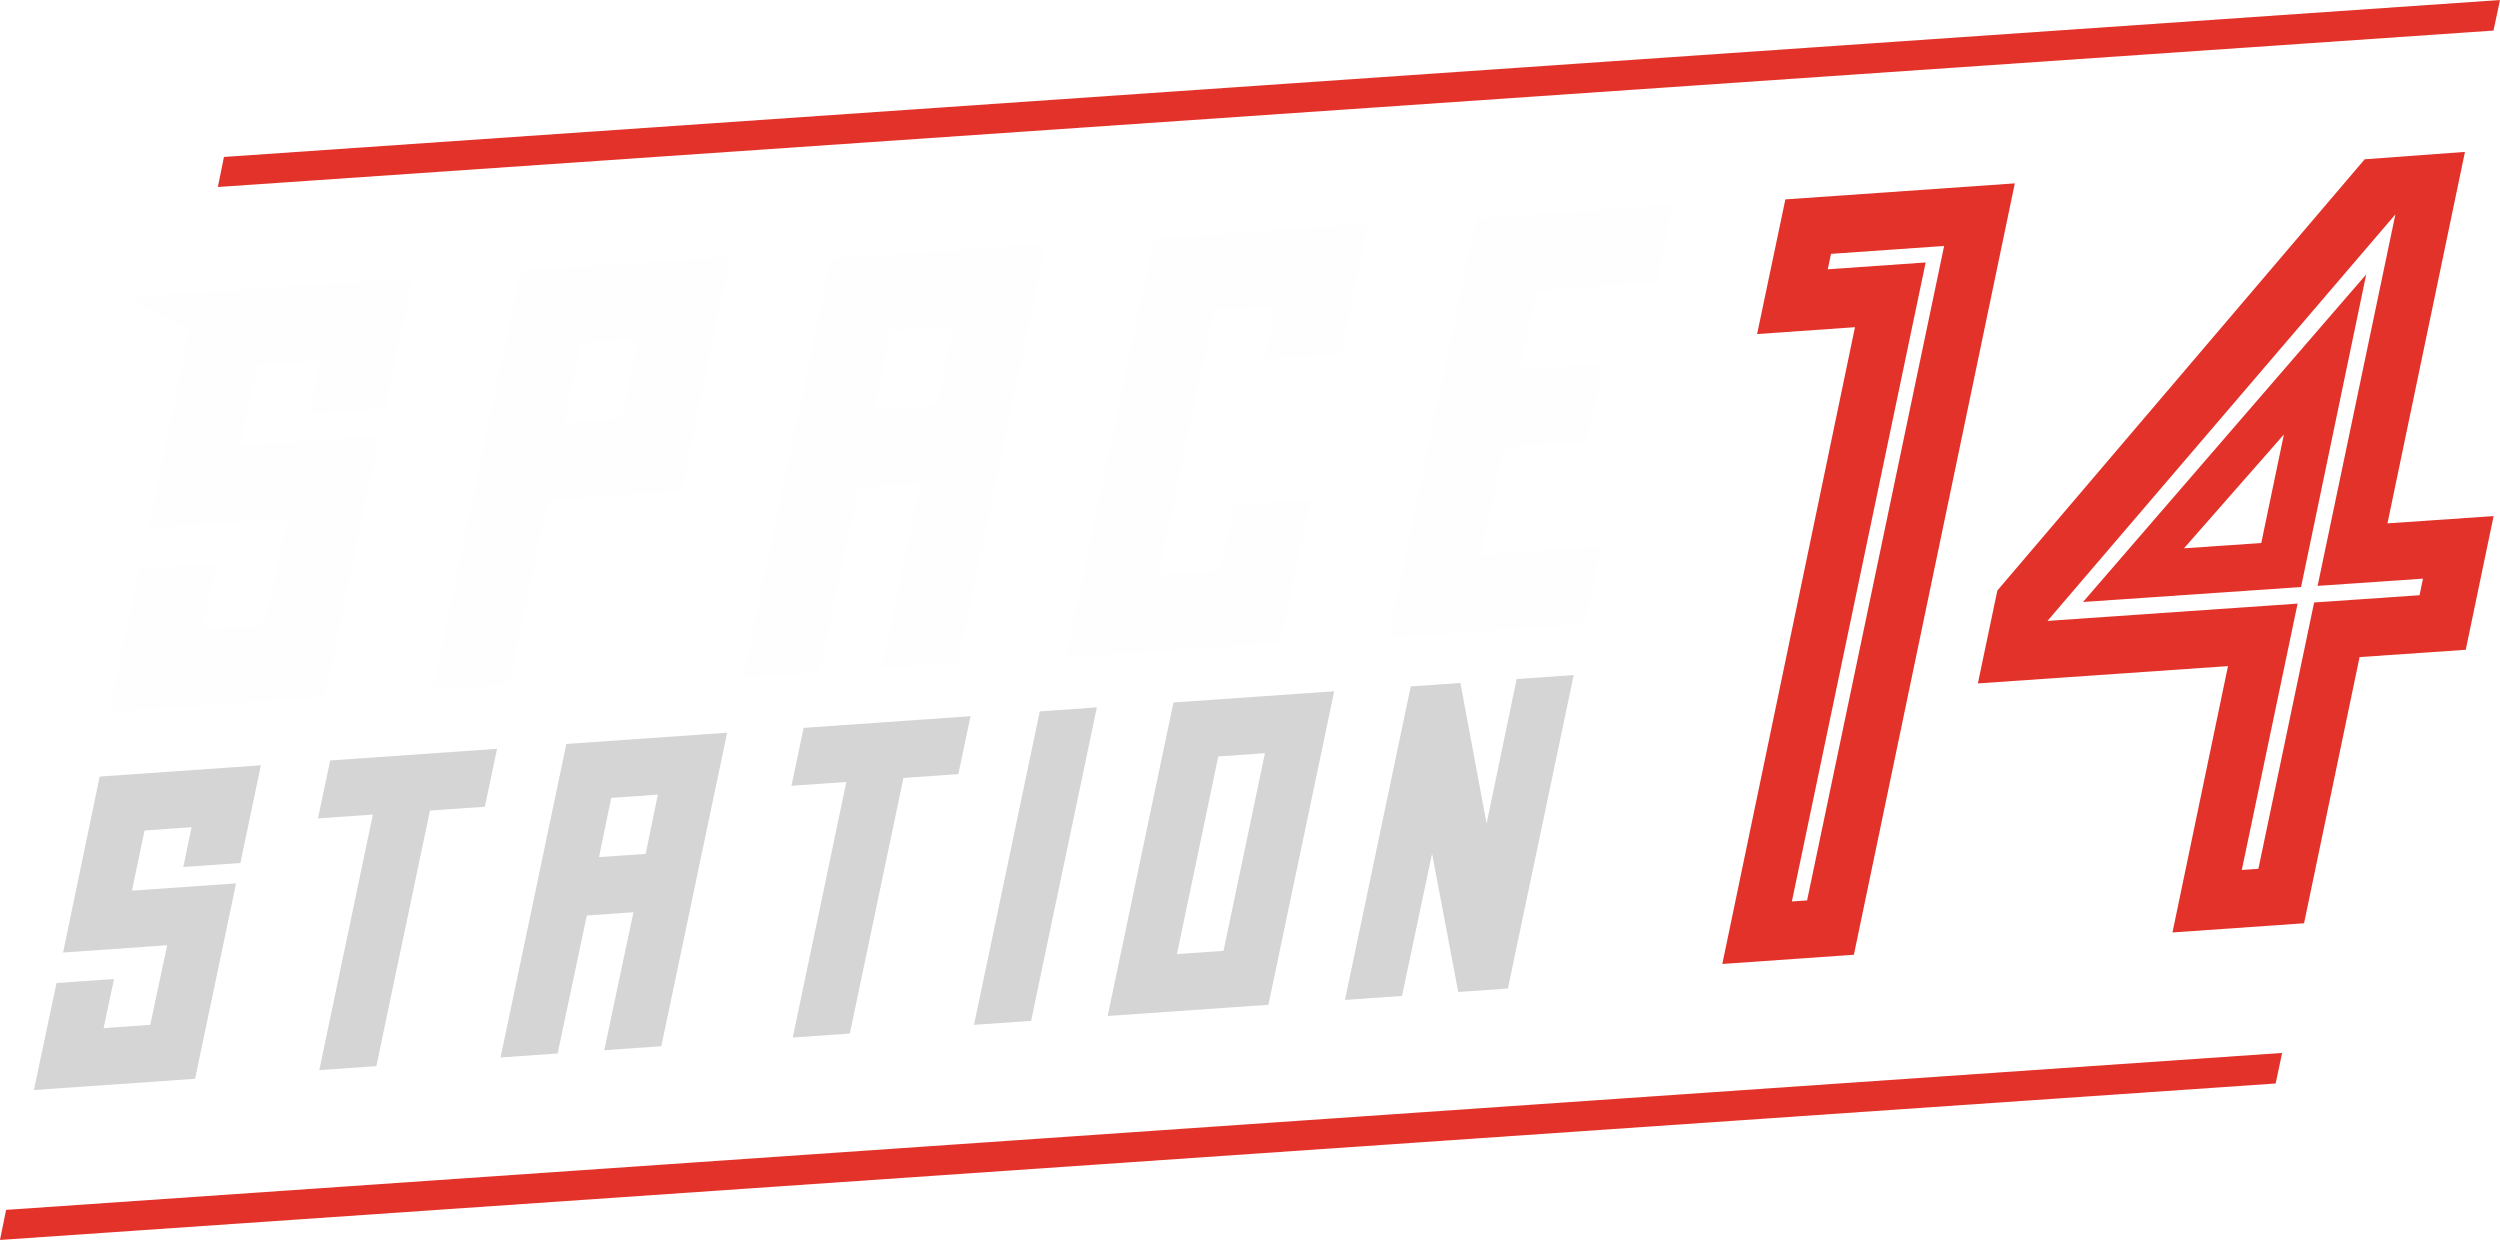
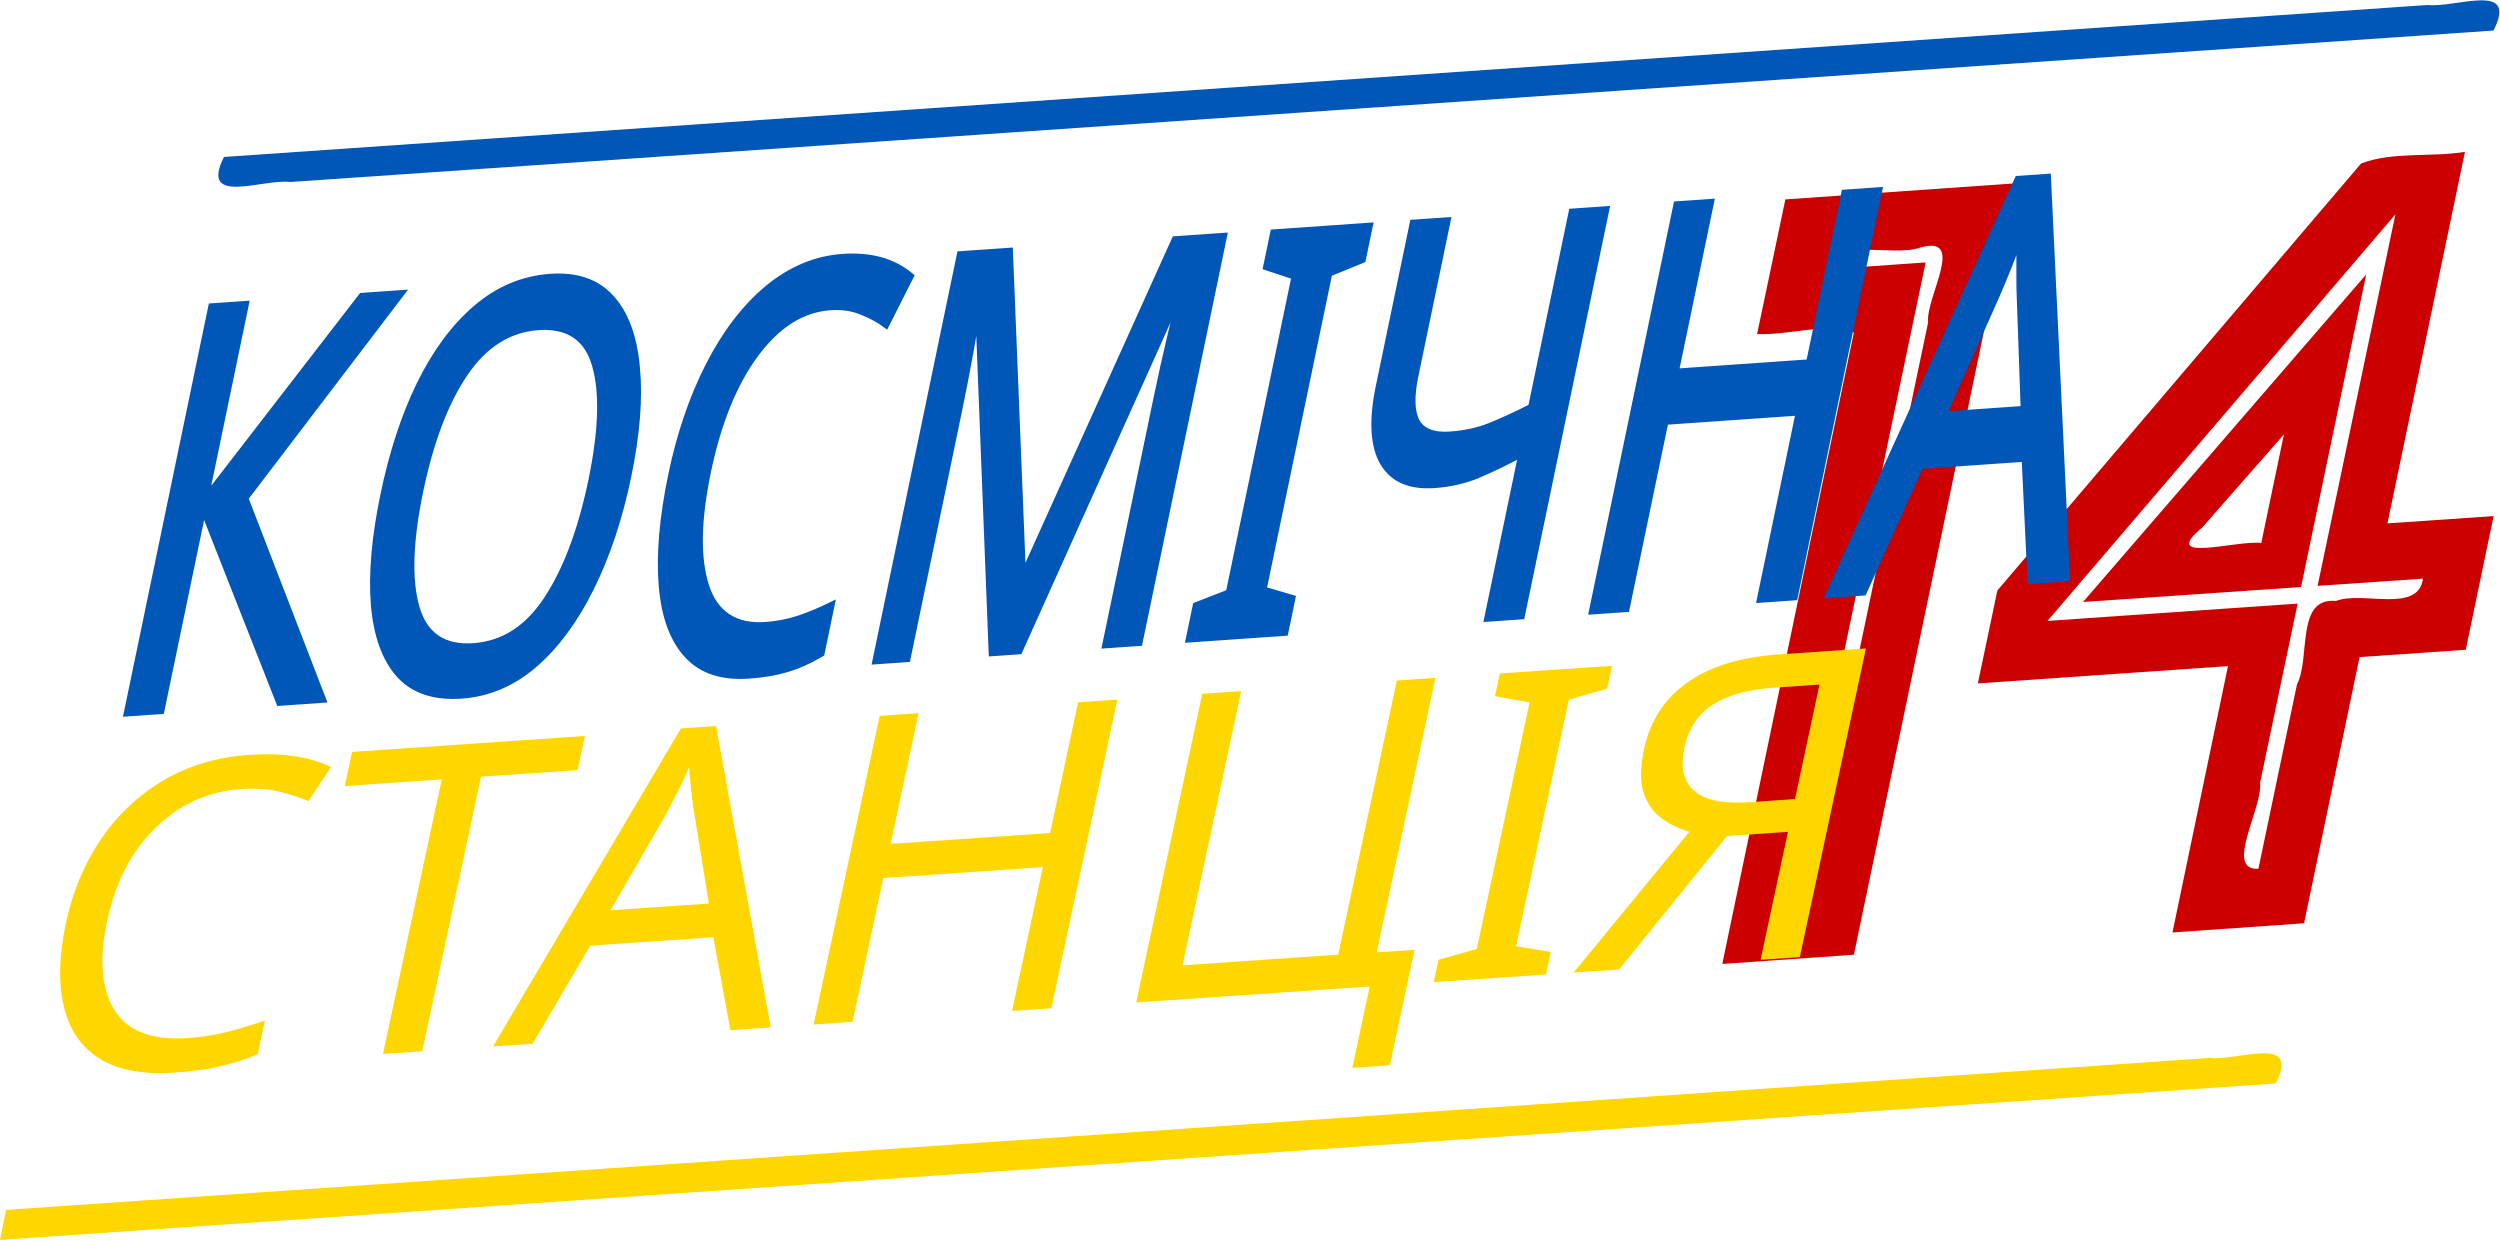
<svg xmlns="http://www.w3.org/2000/svg" width="113.674mm" height="56.38mm" viewBox="0 0 113.674 56.38" version="1.1" id="svg3223">
  <defs id="defs3217" />
-   <g id="layer1" transform="translate(-56.55604,-109.3041)">
-     <g transform="translate(-3.779915,-23.48222)" id="g2559">
-       <path id="path148" style="fill:#e23229;fill-opacity:1;fill-rule:nonzero;stroke:none;stroke-width:0.348" d="m 143.444,145.031 0.148,-0.702 5.143,-0.36 -6.231,29.758 -0.692,0.048 6.083,-29.055 z m 1.187,31.167 7.318,-35.074 -10.433,0.729 -1.285,6.122 4.45,-0.311 -6.032,28.953 z" />
-       <path id="path152" style="fill:#e23229;fill-opacity:1;fill-rule:nonzero;stroke:none;stroke-width:0.348" d="m 169.254,142.534 -3.537,16.892 4.791,-0.329 -0.157,0.754 -4.792,0.329 -2.535,12.111 -0.754,0.052 2.537,-12.111 -11.373,0.787 z m -18.985,21.327 11.373,-0.787 -2.525,12.111 5.983,-0.418 2.525,-12.104 4.827,-0.331 1.267,-6.079 -4.826,0.331 3.524,-16.891 -4.56,0.336 -16.702,19.608 z" />
-       <path id="path156" style="fill:#fefefe;fill-opacity:1;fill-rule:nonzero;stroke:none;stroke-width:0.348" d="m 88.592,151.832 -2.595,0.181 0.742,-3.627 2.595,-0.182 z m -4.582,-6.724 -3.999,19.056 3.469,-0.242 1.774,-8.388 6.064,-0.423 2.225,-10.67 z" />
-       <path id="path160" style="fill:#fefefe;fill-opacity:1;fill-rule:nonzero;stroke:none;stroke-width:0.348" d="m 100.85,147.822 2.834,-0.198 -0.742,3.6 -2.834,0.198 z m -6.727,15.777 3.469,-0.242 1.774,-8.387 2.834,-0.198 -1.775,8.387 3.469,-0.243 3.999,-19.056 -9.772,0.683 z" />
-       <path id="path164" style="fill:#fefefe;fill-opacity:1;fill-rule:nonzero;stroke:none;stroke-width:0.348" d="m 108.805,162.688 9.746,-0.681 1.377,-6.505 -3.469,0.243 -0.635,2.983 -2.807,0.197 2.515,-12.014 2.807,-0.198 -0.502,2.42 3.469,-0.243 1.245,-5.94 -9.746,0.681 z" />
-       <path id="path168" style="fill:#fefefe;fill-opacity:1;fill-rule:nonzero;stroke:none;stroke-width:0.348" d="m 135.668,145.618 0.741,-3.521 -8.951,0.626 -3.998,19.056 8.951,-0.626 0.741,-3.521 -5.482,0.383 1.033,-4.892 3.787,-0.265 0.742,-3.521 -3.787,0.265 0.741,-3.601 z" />
-       <path id="path172" style="fill:#d5d5d5;fill-opacity:1;fill-rule:nonzero;stroke:none;stroke-width:0.348" d="m 71.07,172.953 -4.735,0.331 0.574,-2.735 2.139,-0.15 -0.376,1.809 2.595,-0.181 0.931,-4.443 -7.33,0.512 -1.664,8.001 4.735,-0.331 -0.773,3.62 -2.12,0.148 0.476,-2.232 -2.615,0.182 -1.03,4.866 7.33,-0.512 z" />
-       <path id="path176" style="fill:#d5d5d5;fill-opacity:1;fill-rule:nonzero;stroke:none;stroke-width:0.348" d="m 74.795,169.998 2.496,-0.174 -2.437,11.621 2.595,-0.182 2.437,-11.621 2.496,-0.174 0.555,-2.634 -7.588,0.531 z" />
-       <path id="path180" style="fill:#d5d5d5;fill-opacity:1;fill-rule:nonzero;stroke:none;stroke-width:0.348" d="m 87.573,171.759 0.555,-2.693 2.12,-0.148 -0.555,2.694 z m 2.833,8.598 2.992,-14.255 -7.31,0.512 -2.992,14.255 2.595,-0.182 1.327,-6.274 2.12,-0.148 -1.327,6.274 z" />
-       <path id="path184" style="fill:#d5d5d5;fill-opacity:1;fill-rule:nonzero;stroke:none;stroke-width:0.348" d="m 98.978,179.781 2.437,-11.621 2.496,-0.175 0.555,-2.634 -7.588,0.531 -0.555,2.634 2.496,-0.174 -2.437,11.621 z" />
-       <path id="path188" style="fill:#d5d5d5;fill-opacity:1;fill-rule:nonzero;stroke:none;stroke-width:0.348" d="m 104.624,179.386 2.595,-0.181 2.991,-14.255 -2.595,0.182 z" />
-       <path id="path192" style="fill:#d5d5d5;fill-opacity:1;fill-rule:nonzero;stroke:none;stroke-width:0.348" d="m 115.732,167.181 2.12,-0.148 -1.882,8.987 -2.119,0.148 z m -5.032,11.802 7.31,-0.51 2.992,-14.255 -7.31,0.51 z" />
-       <path id="path196" style="fill:#d5d5d5;fill-opacity:1;fill-rule:nonzero;stroke:none;stroke-width:0.348" d="m 124.085,178.071 1.367,-6.475 1.189,6.296 2.259,-0.158 2.992,-14.255 -2.595,0.182 -1.367,6.574 -1.189,-6.395 -2.259,0.158 -2.991,14.255 z" />
-       <path id="path200" style="fill:#fefefe;fill-opacity:1;fill-rule:nonzero;stroke:none;stroke-width:0.348" d="m 66.678,158.658 -1.377,6.505 9.798,-0.685 2.489,-11.88 -6.329,0.442 0.768,-3.655 2.86,-0.2 -0.503,2.419 3.469,-0.243 1.245,-5.94 -4.328,0.303 -8.729,0.57 2.91,1.489 -1.876,9.019 6.329,-0.442 -1.032,4.84 -2.834,0.197 0.635,-2.984 z" />
-       <path id="path204" style="fill:#e23229;fill-opacity:1;fill-rule:nonzero;stroke:none;stroke-width:0.348" d="m 70.519,139.923 -0.277,1.366 103.473,-7.113 0.294,-1.389 z" />
-       <path id="path208" style="fill:#e23229;fill-opacity:1;fill-rule:nonzero;stroke:none;stroke-width:0.348" d="m 60.336,189.166 103.473,-7.114 0.294,-1.389 -103.49,7.136 z" />
-       <path id="path1772" d="m 167.927,145.263 -12.877,14.895 9.914,-0.68 z m -3.743,7.278 -1.029,4.936 -3.515,0.241 z" style="fill:#e23229;fill-opacity:1;stroke:none;stroke-width:0.263px;stroke-linecap:butt;stroke-linejoin:miter;stroke-opacity:1" />
+   <g id="layer1" transform="translate(-56.55604,-109.3041)" style="display:inline">
+     <g transform="translate(-3.779915,-23.48222)" id="g2559" style="display:inline">
+       <path id="path148" style="fill:#cc0000;fill-opacity:1;fill-rule:nonzero;stroke:none;stroke-width:0.348" d="m 143.444,145.031 c 0.387,-1.491 2.9,-0.541 4.199,-0.986 2.128,-0.616 0.24,2.269 0.364,3.401 -1.834,8.76 -3.668,17.52 -5.503,26.28 -1.458,0.003 0.254,-2.757 0.14,-3.926 1.75,-8.36 3.5,-16.72 5.251,-25.081 -1.484,0.104 -2.967,0.207 -4.451,0.311 z m 1.187,31.167 c 2.439,-11.691 4.879,-23.383 7.318,-35.074 -3.478,0.243 -6.955,0.486 -10.433,0.729 -0.428,2.041 -0.857,4.082 -1.285,6.122 1.356,0.075 3.555,-0.585 4.398,-0.063 -1.994,9.568 -3.987,19.136 -5.981,28.704 1.994,-0.14 3.988,-0.279 5.982,-0.419 z" />
+       <path id="path152" style="fill:#cc0000;fill-opacity:1;fill-rule:nonzero;stroke:none;stroke-width:0.348" d="m 169.254,142.534 c -1.179,5.631 -2.358,11.262 -3.537,16.892 1.597,-0.11 3.194,-0.219 4.791,-0.329 -0.214,1.605 -2.752,0.543 -3.954,1.015 -1.848,-0.178 -1.146,2.572 -1.775,3.794 -0.585,2.795 -1.17,5.59 -1.755,8.385 -1.566,0.079 0.194,-2.738 0.079,-3.922 0.568,-2.712 1.136,-5.425 1.705,-8.137 -3.791,0.262 -7.582,0.525 -11.373,0.787 5.273,-6.162 10.547,-12.324 15.82,-18.485 z m -18.985,21.327 c 3.791,-0.262 7.582,-0.525 11.373,-0.787 -0.842,4.037 -1.683,8.074 -2.525,12.111 1.994,-0.139 3.989,-0.279 5.983,-0.418 0.842,-4.035 1.683,-8.069 2.525,-12.104 1.609,-0.11 3.218,-0.221 4.827,-0.331 0.422,-2.026 0.845,-4.053 1.267,-6.079 -1.609,0.11 -3.217,0.221 -4.826,0.331 1.175,-5.63 2.349,-11.261 3.524,-16.891 -1.539,0.248 -3.336,-0.015 -4.725,0.529 -5.512,6.472 -11.025,12.943 -16.537,19.415 -0.296,1.408 -0.591,2.816 -0.887,4.224 z" />
+       <path id="path204" style="fill:#0057b8;fill-opacity:1;fill-rule:nonzero;stroke:none;stroke-width:0.348" d="m 70.519,139.923 c -1.124,2.245 1.754,0.983 3.014,1.139 33.394,-2.296 66.788,-4.591 100.182,-6.887 1.151,-2.255 -1.716,-1.019 -2.997,-1.162 -33.4,2.303 -66.799,4.606 -100.199,6.91 z" />
+       <path id="path208" style="fill:#ffd700;fill-opacity:1;fill-rule:nonzero;stroke:none;stroke-width:0.348" d="m 60.336,189.166 c 34.491,-2.371 68.982,-4.742 103.473,-7.114 1.151,-2.255 -1.716,-1.019 -2.997,-1.162 -33.4,2.303 -66.799,4.606 -100.199,6.91 -0.093,0.455 -0.185,0.911 -0.278,1.366 z" />
+       <path id="path1772" d="m 167.927,145.263 c -4.292,4.965 -8.585,9.93 -12.877,14.895 3.305,-0.227 6.609,-0.453 9.914,-0.68 0.988,-4.738 1.975,-9.477 2.963,-14.215 z m -3.743,7.278 c -0.343,1.645 -0.686,3.291 -1.029,4.936 -1.075,-0.147 -4.694,0.964 -2.678,-0.712 1.236,-1.408 2.472,-2.816 3.707,-4.224 z" style="fill:#cc0000;fill-opacity:1;stroke:none;stroke-width:0.263px;stroke-linecap:butt;stroke-linejoin:miter;stroke-opacity:1" />
    </g>
  </g>
+   <g id="layer2" style="display:inline">
+     <text xml:space="preserve" style="font-style:normal;font-variant:normal;font-weight:normal;font-stretch:normal;font-size:20.548px;font-family:'Grizzly Bear 11 Shadow Fill';-inkscape-font-specification:'Grizzly Bear 11 Shadow Fill, Normal';font-variant-ligatures:normal;font-variant-caps:normal;font-variant-numeric:normal;font-variant-east-asian:normal;text-align:start;writing-mode:lr-tb;direction:ltr;text-anchor:start;fill:#0057b8;fill-opacity:1;stroke:#0057b8;stroke-width:0.433;stroke-dasharray:none;stroke-opacity:1" x="13.597" y="26.684" id="text2" transform="matrix(0.8156788,-0.05678388,-0.2585557,1.243972,0,0)">
+       <tspan id="tspan2" style="font-style:normal;font-variant:normal;font-weight:normal;font-stretch:normal;font-size:20.548px;font-family:'Grizzly Bear 11 Shadow Fill';-inkscape-font-specification:'Grizzly Bear 11 Shadow Fill, Normal';font-variant-ligatures:normal;font-variant-caps:normal;font-variant-numeric:normal;font-variant-east-asian:normal;fill:#0057b8;fill-opacity:1;stroke:#0057b8;stroke-width:0.433;stroke-dasharray:none;stroke-opacity:1" x="13.597" y="26.684">КOCMIЧHA</tspan>
+     </text>
+     <text xml:space="preserve" style="font-style:normal;font-variant:normal;font-weight:normal;font-stretch:normal;font-size:19.573px;font-family:'Grizzly Bear 11 Shadow Fill';-inkscape-font-specification:'Grizzly Bear 11 Shadow Fill, Normal';font-variant-ligatures:normal;font-variant-caps:normal;font-variant-numeric:normal;font-variant-east-asian:normal;text-align:start;writing-mode:lr-tb;direction:ltr;text-anchor:start;fill:#ffd700;fill-opacity:1;stroke:#000000;stroke-width:0.386;stroke-opacity:0" x="10.834" y="49.663" id="text4" transform="matrix(1.011246,-0.06910429,-0.2147913,1.003557,0,0)">
+       <tspan id="tspan3" style="font-style:normal;font-variant:normal;font-weight:normal;font-stretch:normal;font-size:19.573px;font-family:'Grizzly Bear 11 Shadow Fill';-inkscape-font-specification:'Grizzly Bear 11 Shadow Fill, Normal';font-variant-ligatures:normal;font-variant-caps:normal;font-variant-numeric:normal;font-variant-east-asian:normal;fill:#ffd700;fill-opacity:1;stroke:#000000;stroke-width:0.386;stroke-opacity:0" x="10.834" y="49.663">CTAHЦIЯ</tspan>
+     </text>
+   </g>
+   <g id="g1" style="display:inline">
+     <path style="display:none;fill:none;fill-rule:evenodd;stroke:#000000;stroke-width:0.25;stroke-linecap:butt;stroke-linejoin:miter;stroke-dasharray:none;stroke-opacity:1" d="M 0.021,56.215 10.17,7.163" id="path1" />
+     <path style="display:none;fill:none;fill-rule:evenodd;stroke:#000000;stroke-width:0.25;stroke-linecap:butt;stroke-linejoin:miter;stroke-dasharray:none;stroke-opacity:1" d="M 70.203,51.394 80.353,2.342" id="path1-2" />
+     <path style="display:none;fill:none;fill-rule:evenodd;stroke:#000000;stroke-width:0.25;stroke-linecap:butt;stroke-linejoin:miter;stroke-dasharray:none;stroke-opacity:1" d="M 105.081,42.087 -2.751,49.554" id="path3" />
+     <path style="display:none;fill:none;fill-rule:evenodd;stroke:#000000;stroke-width:0.25;stroke-linecap:butt;stroke-linejoin:miter;stroke-dasharray:none;stroke-opacity:1" d="M 112.164,6.767 4.333,14.233" id="path3-9" />
+     <path id="path148-5" style="display:none;fill:#e23229;fill-opacity:1;fill-rule:nonzero;stroke:none;stroke-width:0.348" d="m 83.109,12.244 0.148,-0.702 5.143,-0.36 -6.231,29.758 -0.692,0.048 6.083,-29.055 z m 1.187,31.167 7.318,-35.074 -10.433,0.729 -1.285,6.122 4.45,-0.311 -6.032,28.953 z" />
+     <path id="path152-1" style="display:none;fill:#e23229;fill-opacity:1;fill-rule:nonzero;stroke:none;stroke-width:0.348" d="m 108.919,9.747 -3.537,16.893 4.791,-0.329 -0.157,0.754 -4.792,0.329 -2.535,12.111 -0.754,0.052 2.537,-12.111 -11.373,0.787 z m -18.985,21.327 11.373,-0.787 -2.525,12.111 5.983,-0.418 2.525,-12.104 4.827,-0.331 1.267,-6.079 -4.826,0.331 3.524,-16.891 -4.56,0.336 -16.702,19.608 z" />
+     <path id="path156" style="display:none;fill:#fefefe;fill-opacity:1;fill-rule:nonzero;stroke:none;stroke-width:0.348" d="m 28.257,19.045 -2.595,0.181 0.742,-3.627 2.595,-0.182 z m -4.582,-6.724 -3.999,19.056 3.469,-0.242 1.774,-8.388 6.064,-0.423 2.225,-10.67 z" />
+     <path id="path160" style="display:none;fill:#fefefe;fill-opacity:1;fill-rule:nonzero;stroke:none;stroke-width:0.348" d="m 40.516,15.035 2.834,-0.198 -0.742,3.6 -2.834,0.198 z m -6.727,15.777 3.469,-0.242 1.774,-8.387 2.834,-0.198 -1.775,8.387 3.469,-0.243 3.999,-19.056 -9.772,0.683 z" />
+     <path id="path164" style="display:none;fill:#fefefe;fill-opacity:1;fill-rule:nonzero;stroke:none;stroke-width:0.348" d="m 48.47,29.901 9.746,-0.681 1.377,-6.505 -3.469,0.243 -0.635,2.983 -2.807,0.197 2.515,-12.014 2.807,-0.198 -0.502,2.42 3.469,-0.243 1.245,-5.94 -9.746,0.681 z" />
+     <path id="path168" style="display:none;fill:#fefefe;fill-opacity:1;fill-rule:nonzero;stroke:none;stroke-width:0.348" d="m 75.333,12.831 0.741,-3.521 -8.951,0.626 -3.998,19.056 8.951,-0.626 0.741,-3.521 -5.482,0.383 1.033,-4.892 3.787,-0.265 0.742,-3.521 -3.787,0.265 0.741,-3.601 z" />
+     <path id="path172" style="display:none;fill:#d5d5d5;fill-opacity:1;fill-rule:nonzero;stroke:none;stroke-width:0.348" d="m 10.735,40.166 -4.735,0.331 0.574,-2.735 2.139,-0.15 -0.376,1.809 2.595,-0.181 0.931,-4.443 -7.33,0.512 -1.664,8.001 4.735,-0.331 -0.773,3.62 -2.12,0.148 0.476,-2.232 -2.615,0.182 -1.03,4.866 7.33,-0.512 z" />
+     <path id="path176" style="display:none;fill:#d5d5d5;fill-opacity:1;fill-rule:nonzero;stroke:none;stroke-width:0.348" d="m 14.46,37.211 2.496,-0.174 -2.437,11.621 2.595,-0.182 2.437,-11.621 2.496,-0.174 0.555,-2.634 -7.588,0.531 z" />
+     <path id="path180" style="display:none;fill:#d5d5d5;fill-opacity:1;fill-rule:nonzero;stroke:none;stroke-width:0.348" d="m 27.239,38.973 0.555,-2.693 2.12,-0.148 -0.555,2.694 z m 2.833,8.598 2.992,-14.255 -7.31,0.512 -2.992,14.255 2.595,-0.182 1.327,-6.274 2.12,-0.148 -1.327,6.274 z" />
+     <path id="path184" style="display:none;fill:#d5d5d5;fill-opacity:1;fill-rule:nonzero;stroke:none;stroke-width:0.348" d="m 38.643,46.994 2.437,-11.621 2.496,-0.175 0.555,-2.634 -7.588,0.531 -0.555,2.634 2.496,-0.174 -2.437,11.621 z" />
+     <path id="path188" style="display:none;fill:#d5d5d5;fill-opacity:1;fill-rule:nonzero;stroke:none;stroke-width:0.348" d="m 44.29,46.599 2.595,-0.181 2.991,-14.255 -2.595,0.182 z" />
+     <path id="path192" style="display:none;fill:#d5d5d5;fill-opacity:1;fill-rule:nonzero;stroke:none;stroke-width:0.348" d="m 55.397,34.395 2.12,-0.148 -1.882,8.987 -2.119,0.148 z m -5.032,11.802 7.31,-0.51 2.992,-14.255 -7.31,0.51 z" />
+     <path id="path196" style="display:none;fill:#d5d5d5;fill-opacity:1;fill-rule:nonzero;stroke:none;stroke-width:0.348" d="m 63.751,45.285 1.367,-6.475 1.189,6.296 2.259,-0.158 2.992,-14.255 -2.595,0.182 -1.367,6.574 -1.189,-6.395 -2.259,0.158 -2.991,14.255 z" />
+     <path id="path200" style="display:none;fill:#fefefe;fill-opacity:1;fill-rule:nonzero;stroke:none;stroke-width:0.348" d="m 6.343,25.871 -1.377,6.505 9.798,-0.685 2.489,-11.88 -6.329,0.442 0.768,-3.655 2.86,-0.2 -0.503,2.419 3.469,-0.243 1.245,-5.94 -4.328,0.303 -8.729,0.57 2.91,1.489 -1.876,9.019 6.329,-0.442 -1.032,4.84 -2.834,0.197 0.635,-2.984 z" />
+     <path id="path204-7" style="display:none;fill:#e23229;fill-opacity:1;fill-rule:nonzero;stroke:none;stroke-width:0.348" d="M 10.185,7.136 9.907,8.502 113.38,1.389 113.675,-1.1686601e-4 Z" />
+     <path id="path208-1" style="display:none;fill:#e23229;fill-opacity:1;fill-rule:nonzero;stroke:none;stroke-width:0.348" d="M 0.001,56.38 103.474,49.266 103.769,47.877 0.279,55.014 Z" />
+     <path id="path1772-1" d="m 107.593,12.476 -12.877,14.895 9.914,-0.68 z m -3.743,7.278 -1.029,4.936 -3.515,0.241 z" style="display:none;fill:#e23229;fill-opacity:1;stroke:none;stroke-width:0.263px;stroke-linecap:butt;stroke-linejoin:miter;stroke-opacity:1" />
+   </g>
</svg>
